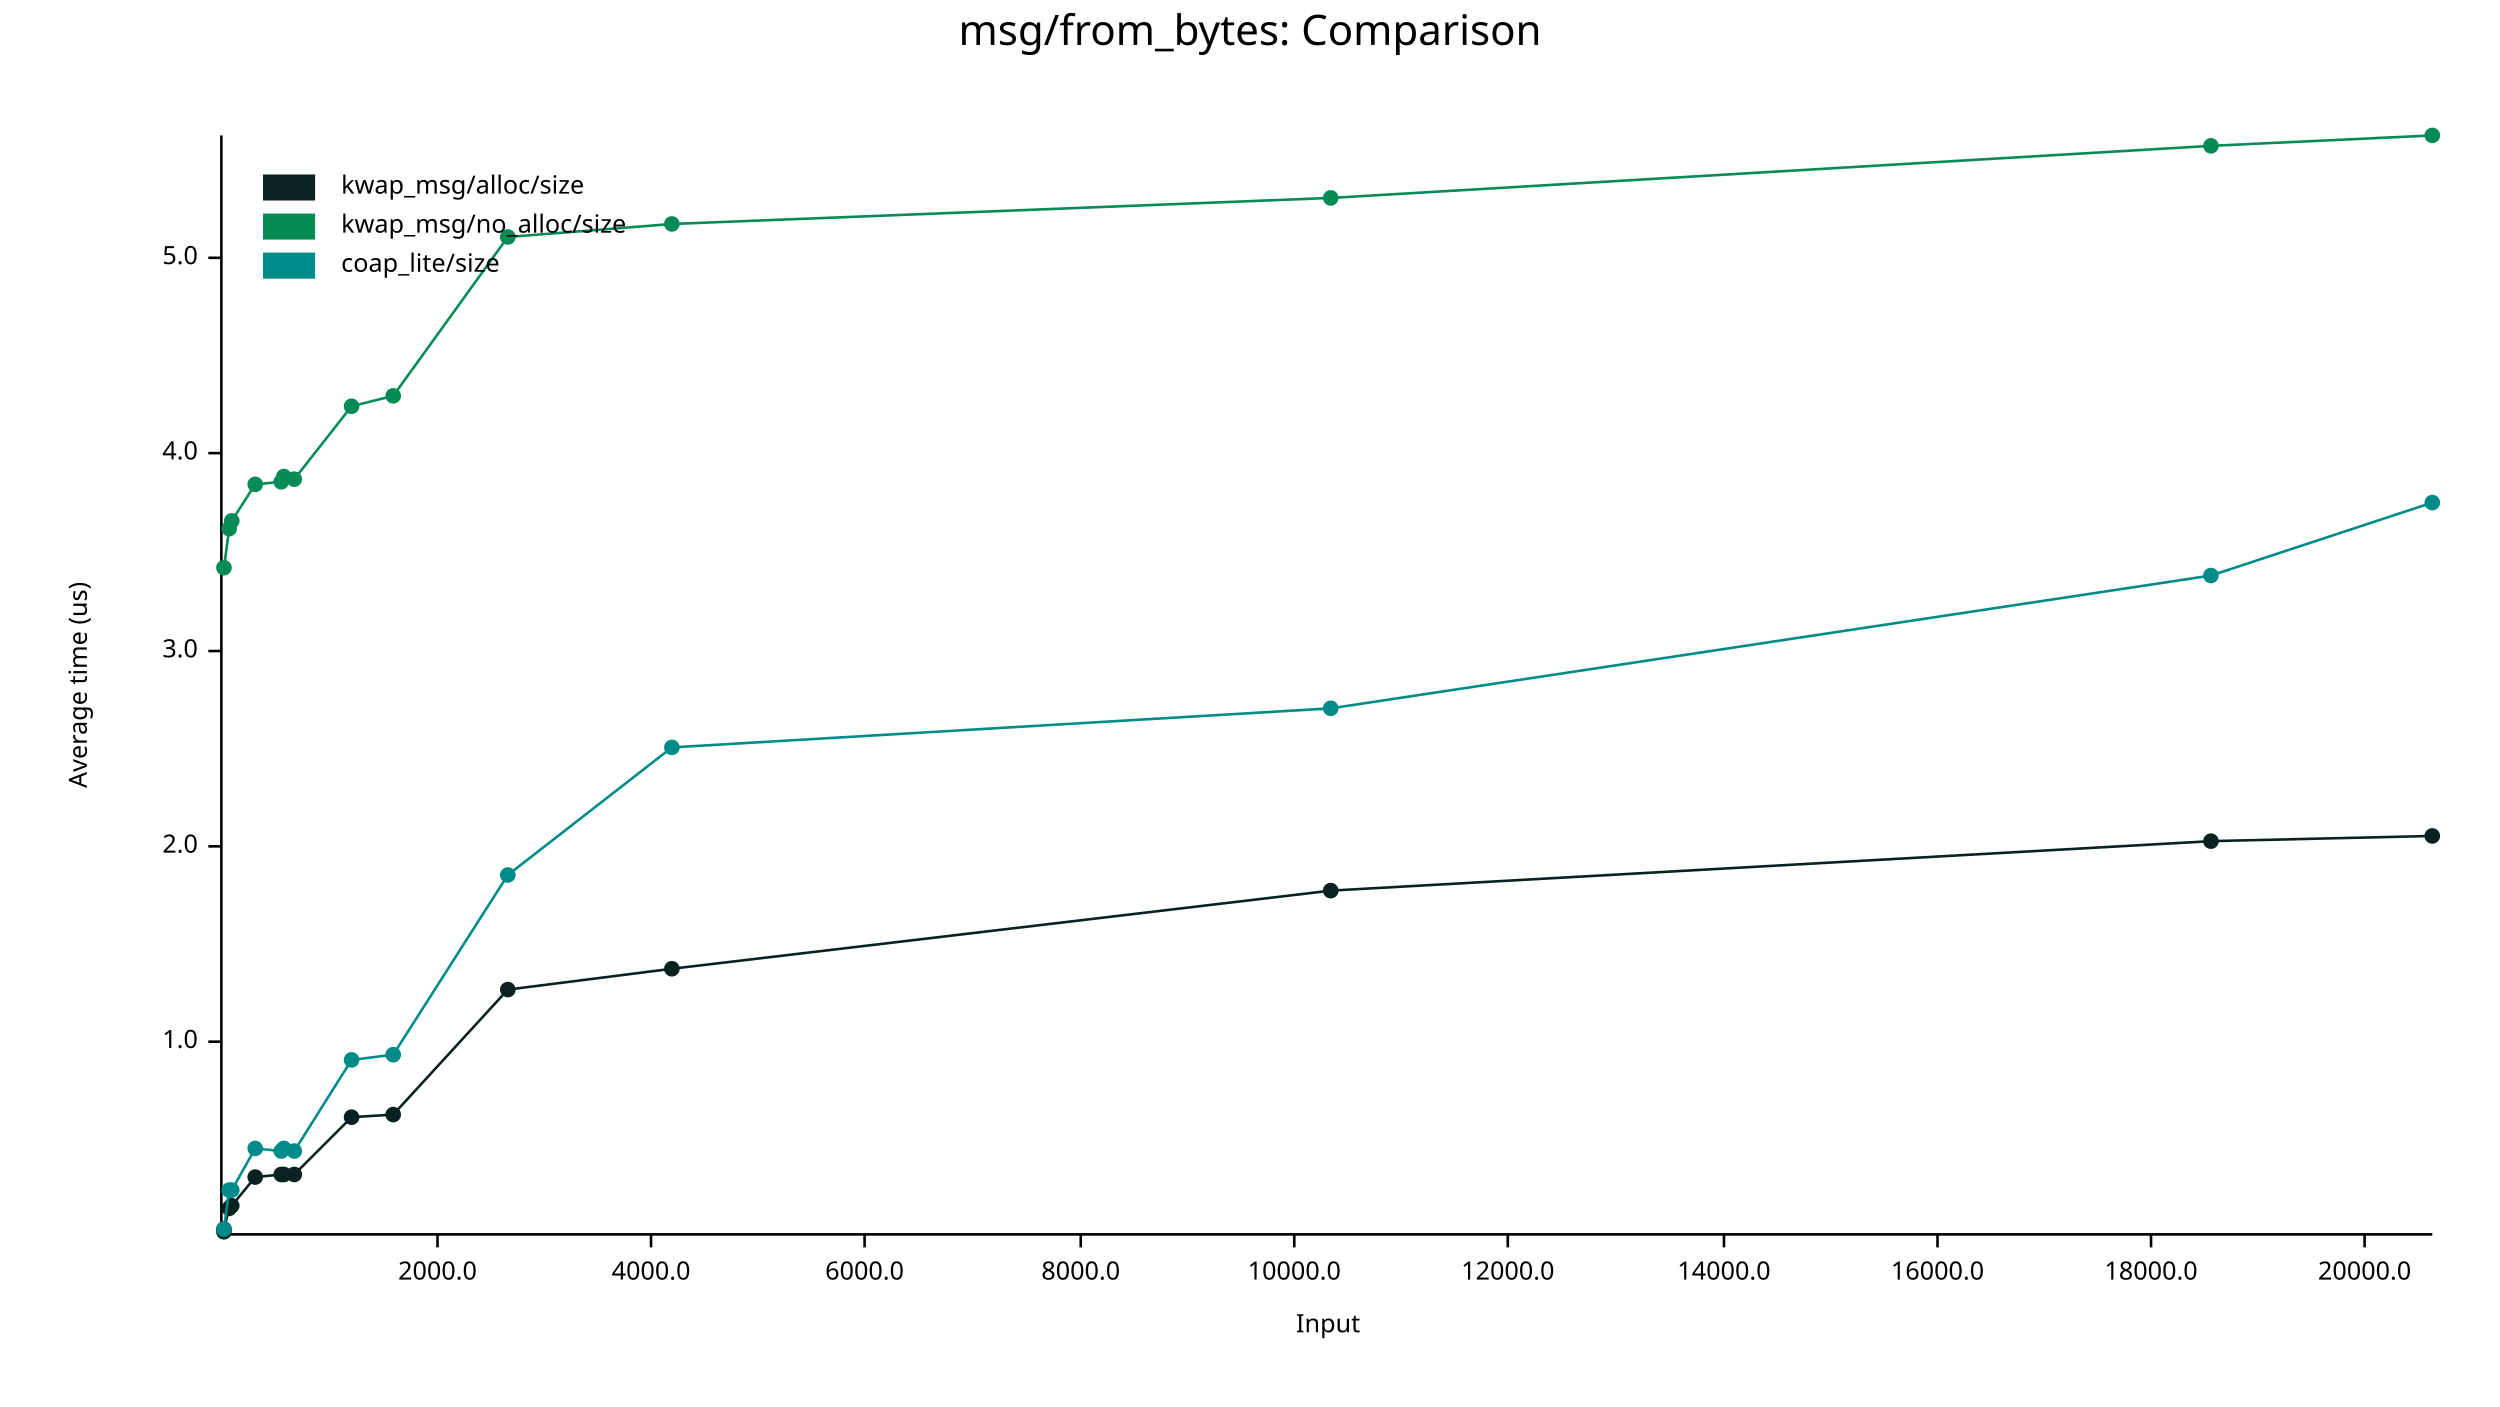
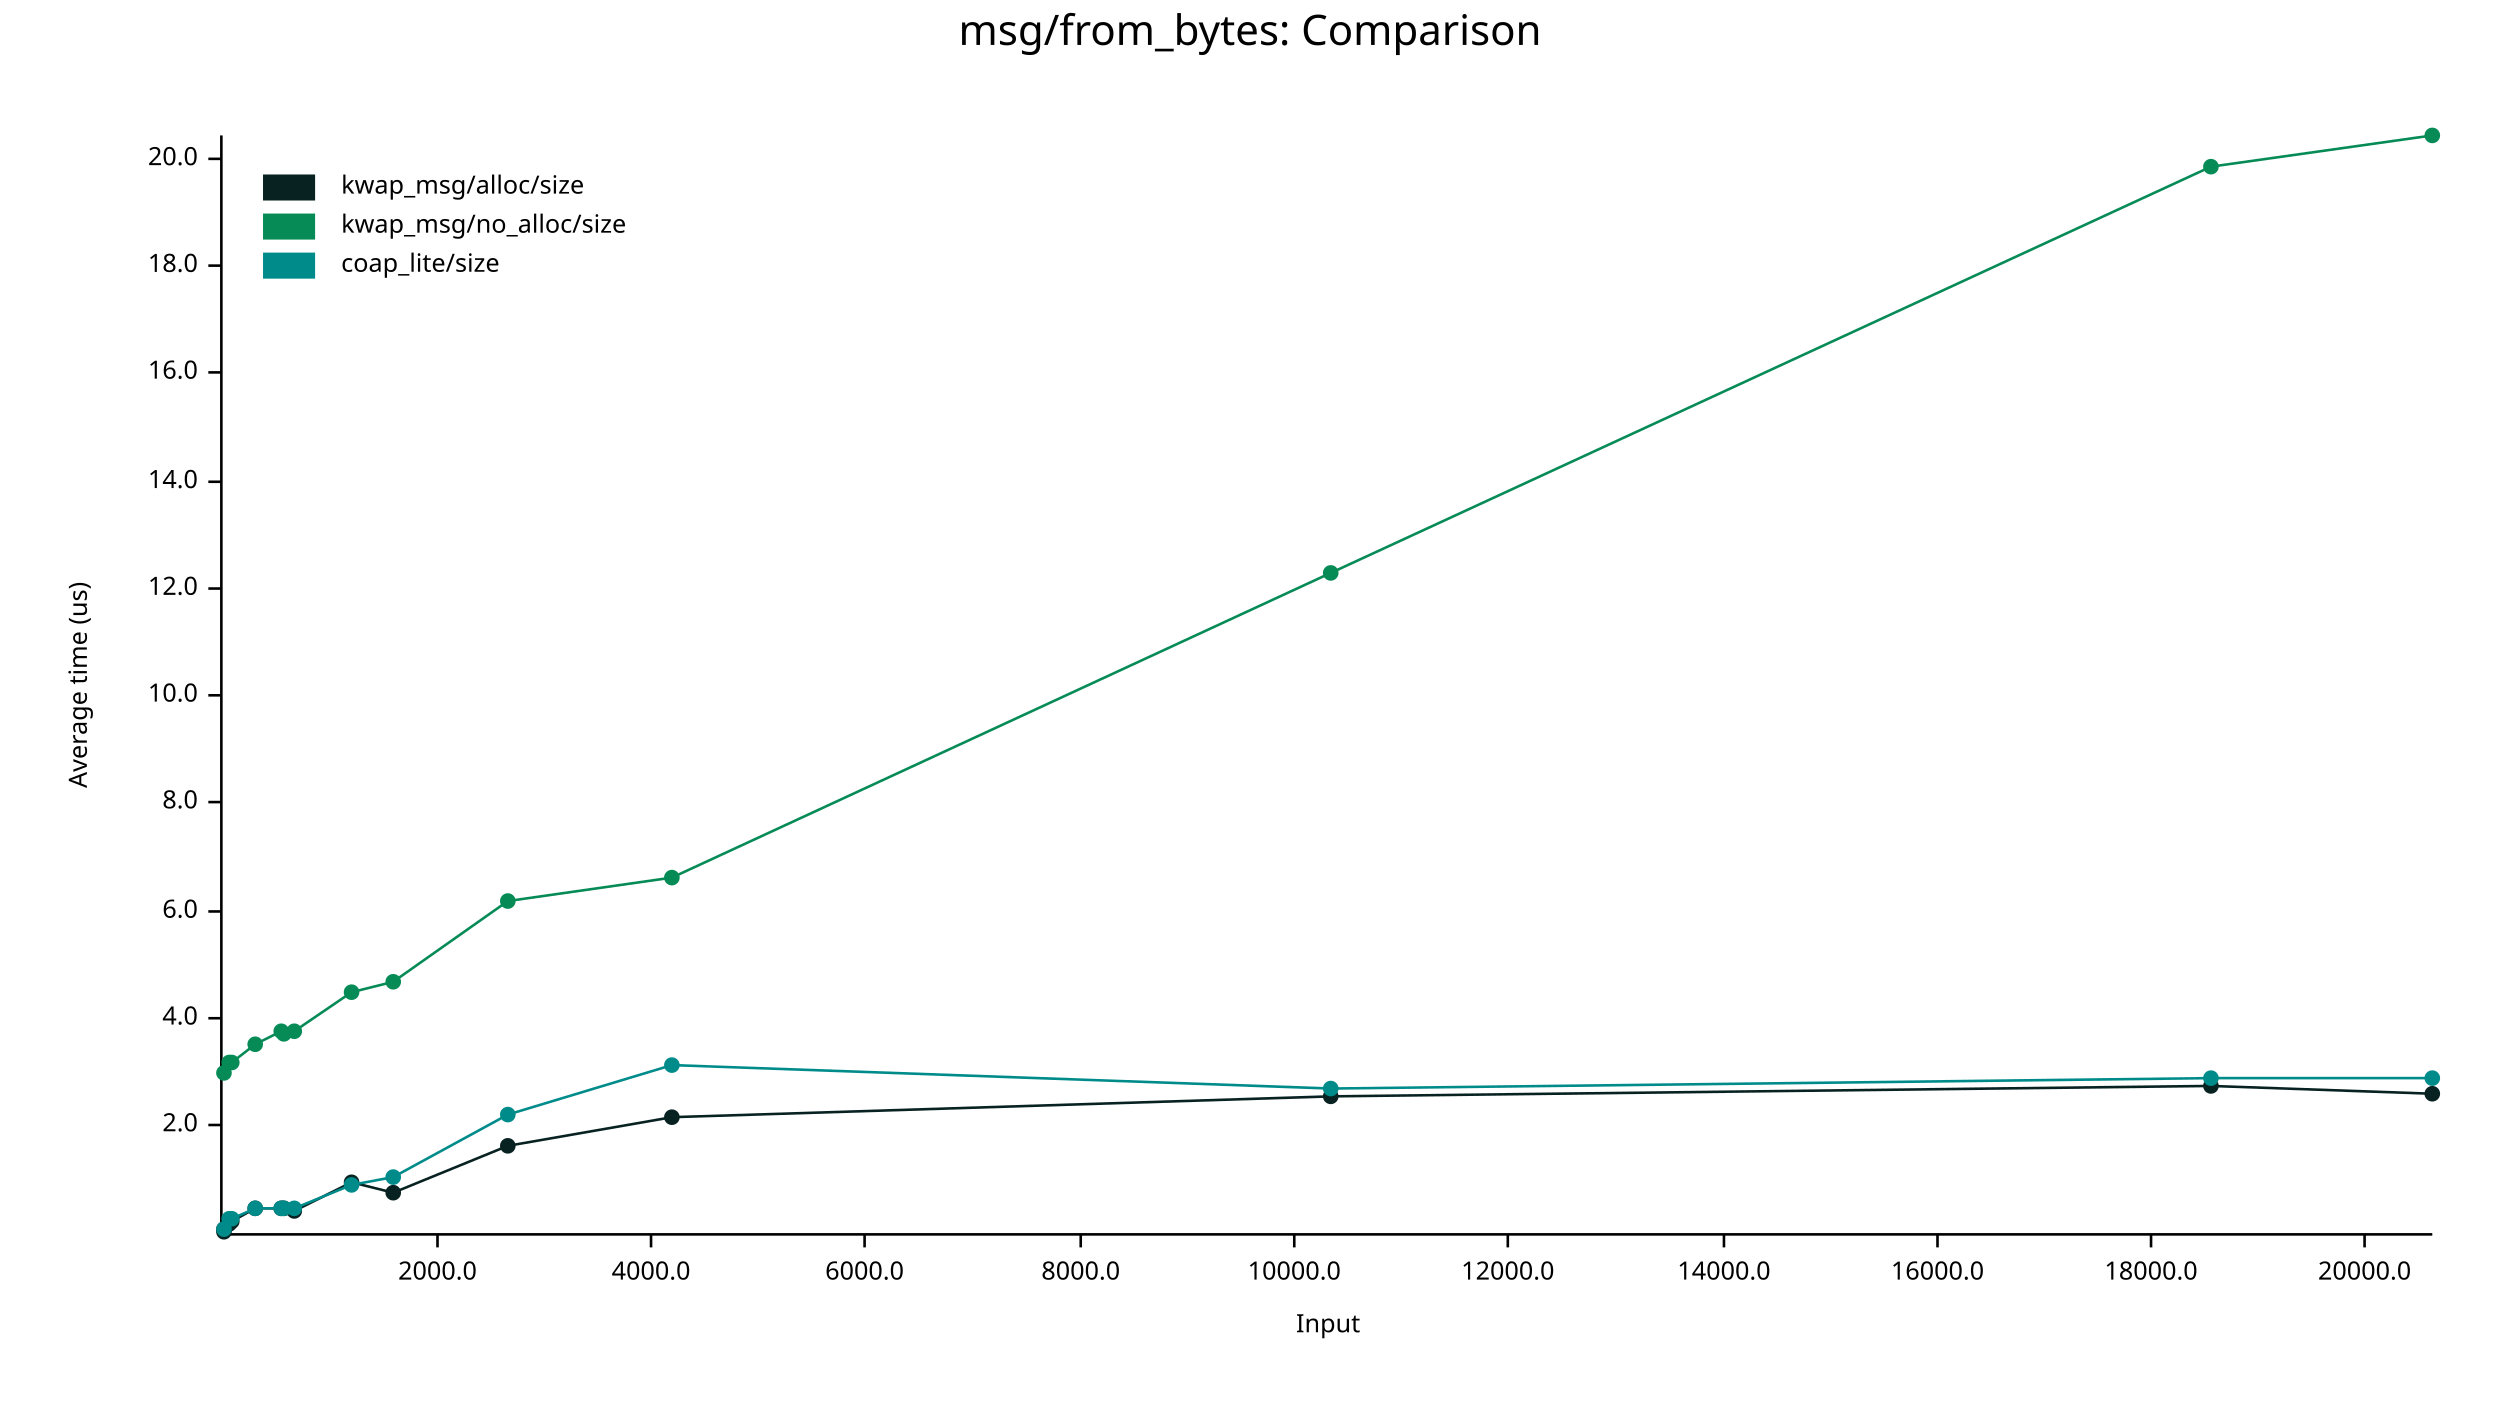
<svg xmlns="http://www.w3.org/2000/svg" width="960" height="540" viewBox="0 0 960 540">
  <text x="480" y="5" dy="0.76em" text-anchor="middle" font-family="sans-serif" font-size="16.129" opacity="1" fill="#000000">
msg/from_bytes: Comparison
</text>
  <text x="26" y="263" dy="0.76em" text-anchor="middle" font-family="sans-serif" font-size="9.677" opacity="1" fill="#000000" transform="rotate(270, 26, 263)">
Average time (us)
</text>
  <text x="510" y="514" dy="-0.5ex" text-anchor="middle" font-family="sans-serif" font-size="9.677" opacity="1" fill="#000000">
Input
</text>
  <polyline fill="none" opacity="1" stroke="#000000" stroke-width="1" points="85,52 85,474 " />
-   <text x="76" y="400" dy="0.5ex" text-anchor="end" font-family="sans-serif" font-size="9.677" opacity="1" fill="#000000">
- 1.0
- </text>
-   <polyline fill="none" opacity="1" stroke="#000000" stroke-width="1" points="80,400 85,400 " />
-   <text x="76" y="325" dy="0.5ex" text-anchor="end" font-family="sans-serif" font-size="9.677" opacity="1" fill="#000000">
+   <text x="76" y="432" dy="0.5ex" text-anchor="end" font-family="sans-serif" font-size="9.677" opacity="1" fill="#000000">
2.0
</text>
-   <polyline fill="none" opacity="1" stroke="#000000" stroke-width="1" points="80,325 85,325 " />
-   <text x="76" y="250" dy="0.5ex" text-anchor="end" font-family="sans-serif" font-size="9.677" opacity="1" fill="#000000">
- 3.0
- </text>
-   <polyline fill="none" opacity="1" stroke="#000000" stroke-width="1" points="80,250 85,250 " />
-   <text x="76" y="174" dy="0.5ex" text-anchor="end" font-family="sans-serif" font-size="9.677" opacity="1" fill="#000000">
+   <polyline fill="none" opacity="1" stroke="#000000" stroke-width="1" points="80,432 85,432 " />
+   <text x="76" y="391" dy="0.5ex" text-anchor="end" font-family="sans-serif" font-size="9.677" opacity="1" fill="#000000">
4.0
</text>
-   <polyline fill="none" opacity="1" stroke="#000000" stroke-width="1" points="80,174 85,174 " />
-   <text x="76" y="99" dy="0.5ex" text-anchor="end" font-family="sans-serif" font-size="9.677" opacity="1" fill="#000000">
- 5.0
+   <polyline fill="none" opacity="1" stroke="#000000" stroke-width="1" points="80,391 85,391 " />
+   <text x="76" y="350" dy="0.5ex" text-anchor="end" font-family="sans-serif" font-size="9.677" opacity="1" fill="#000000">
+ 6.0
</text>
-   <polyline fill="none" opacity="1" stroke="#000000" stroke-width="1" points="80,99 85,99 " />
+   <polyline fill="none" opacity="1" stroke="#000000" stroke-width="1" points="80,350 85,350 " />
+   <text x="76" y="308" dy="0.5ex" text-anchor="end" font-family="sans-serif" font-size="9.677" opacity="1" fill="#000000">
+ 8.0
+ </text>
+   <polyline fill="none" opacity="1" stroke="#000000" stroke-width="1" points="80,308 85,308 " />
+   <text x="76" y="267" dy="0.5ex" text-anchor="end" font-family="sans-serif" font-size="9.677" opacity="1" fill="#000000">
+ 10.0
+ </text>
+   <polyline fill="none" opacity="1" stroke="#000000" stroke-width="1" points="80,267 85,267 " />
+   <text x="76" y="226" dy="0.5ex" text-anchor="end" font-family="sans-serif" font-size="9.677" opacity="1" fill="#000000">
+ 12.0
+ </text>
+   <polyline fill="none" opacity="1" stroke="#000000" stroke-width="1" points="80,226 85,226 " />
+   <text x="76" y="185" dy="0.5ex" text-anchor="end" font-family="sans-serif" font-size="9.677" opacity="1" fill="#000000">
+ 14.0
+ </text>
+   <polyline fill="none" opacity="1" stroke="#000000" stroke-width="1" points="80,185 85,185 " />
+   <text x="76" y="143" dy="0.5ex" text-anchor="end" font-family="sans-serif" font-size="9.677" opacity="1" fill="#000000">
+ 16.0
+ </text>
+   <polyline fill="none" opacity="1" stroke="#000000" stroke-width="1" points="80,143 85,143 " />
+   <text x="76" y="102" dy="0.5ex" text-anchor="end" font-family="sans-serif" font-size="9.677" opacity="1" fill="#000000">
+ 18.0
+ </text>
+   <polyline fill="none" opacity="1" stroke="#000000" stroke-width="1" points="80,102 85,102 " />
+   <text x="76" y="61" dy="0.5ex" text-anchor="end" font-family="sans-serif" font-size="9.677" opacity="1" fill="#000000">
+ 20.0
+ </text>
+   <polyline fill="none" opacity="1" stroke="#000000" stroke-width="1" points="80,61 85,61 " />
  <polyline fill="none" opacity="1" stroke="#000000" stroke-width="1" points="86,474 934,474 " />
  <text x="168" y="484" dy="0.76em" text-anchor="middle" font-family="sans-serif" font-size="9.677" opacity="1" fill="#000000">
2000.0
</text>
  <polyline fill="none" opacity="1" stroke="#000000" stroke-width="1" points="168,474 168,479 " />
  <text x="250" y="484" dy="0.76em" text-anchor="middle" font-family="sans-serif" font-size="9.677" opacity="1" fill="#000000">
4000.0
</text>
  <polyline fill="none" opacity="1" stroke="#000000" stroke-width="1" points="250,474 250,479 " />
  <text x="332" y="484" dy="0.76em" text-anchor="middle" font-family="sans-serif" font-size="9.677" opacity="1" fill="#000000">
6000.0
</text>
  <polyline fill="none" opacity="1" stroke="#000000" stroke-width="1" points="332,474 332,479 " />
  <text x="415" y="484" dy="0.76em" text-anchor="middle" font-family="sans-serif" font-size="9.677" opacity="1" fill="#000000">
8000.0
</text>
  <polyline fill="none" opacity="1" stroke="#000000" stroke-width="1" points="415,474 415,479 " />
  <text x="497" y="484" dy="0.76em" text-anchor="middle" font-family="sans-serif" font-size="9.677" opacity="1" fill="#000000">
10000.0
</text>
  <polyline fill="none" opacity="1" stroke="#000000" stroke-width="1" points="497,474 497,479 " />
  <text x="579" y="484" dy="0.76em" text-anchor="middle" font-family="sans-serif" font-size="9.677" opacity="1" fill="#000000">
12000.0
</text>
  <polyline fill="none" opacity="1" stroke="#000000" stroke-width="1" points="579,474 579,479 " />
  <text x="662" y="484" dy="0.76em" text-anchor="middle" font-family="sans-serif" font-size="9.677" opacity="1" fill="#000000">
14000.0
</text>
  <polyline fill="none" opacity="1" stroke="#000000" stroke-width="1" points="662,474 662,479 " />
  <text x="744" y="484" dy="0.76em" text-anchor="middle" font-family="sans-serif" font-size="9.677" opacity="1" fill="#000000">
16000.0
</text>
  <polyline fill="none" opacity="1" stroke="#000000" stroke-width="1" points="744,474 744,479 " />
  <text x="826" y="484" dy="0.76em" text-anchor="middle" font-family="sans-serif" font-size="9.677" opacity="1" fill="#000000">
18000.0
</text>
  <polyline fill="none" opacity="1" stroke="#000000" stroke-width="1" points="826,474 826,479 " />
  <text x="908" y="484" dy="0.76em" text-anchor="middle" font-family="sans-serif" font-size="9.677" opacity="1" fill="#000000">
20000.0
</text>
  <polyline fill="none" opacity="1" stroke="#000000" stroke-width="1" points="908,474 908,479 " />
  <circle cx="86" cy="473" r="3" opacity="1" fill="#082222" stroke="none" stroke-width="1" />
  <circle cx="86" cy="472" r="3" opacity="1" fill="#082222" stroke="none" stroke-width="1" />
-   <circle cx="88" cy="464" r="3" opacity="1" fill="#082222" stroke="none" stroke-width="1" />
-   <circle cx="89" cy="463" r="3" opacity="1" fill="#082222" stroke="none" stroke-width="1" />
-   <circle cx="98" cy="452" r="3" opacity="1" fill="#082222" stroke="none" stroke-width="1" />
-   <circle cx="108" cy="451" r="3" opacity="1" fill="#082222" stroke="none" stroke-width="1" />
-   <circle cx="109" cy="451" r="3" opacity="1" fill="#082222" stroke="none" stroke-width="1" />
-   <circle cx="113" cy="451" r="3" opacity="1" fill="#082222" stroke="none" stroke-width="1" />
-   <circle cx="135" cy="429" r="3" opacity="1" fill="#082222" stroke="none" stroke-width="1" />
-   <circle cx="151" cy="428" r="3" opacity="1" fill="#082222" stroke="none" stroke-width="1" />
-   <circle cx="195" cy="380" r="3" opacity="1" fill="#082222" stroke="none" stroke-width="1" />
-   <circle cx="258" cy="372" r="3" opacity="1" fill="#082222" stroke="none" stroke-width="1" />
-   <circle cx="511" cy="342" r="3" opacity="1" fill="#082222" stroke="none" stroke-width="1" />
-   <circle cx="849" cy="323" r="3" opacity="1" fill="#082222" stroke="none" stroke-width="1" />
-   <circle cx="934" cy="321" r="3" opacity="1" fill="#082222" stroke="none" stroke-width="1" />
-   <polyline fill="none" opacity="1" stroke="#082222" stroke-width="1" points="86,473 86,472 88,464 89,463 98,452 108,451 109,451 113,451 135,429 151,428 195,380 258,372 511,342 849,323 934,321 " />
-   <circle cx="86" cy="218" r="3" opacity="1" fill="#068B57" stroke="none" stroke-width="1" />
-   <circle cx="88" cy="203" r="3" opacity="1" fill="#068B57" stroke="none" stroke-width="1" />
-   <circle cx="89" cy="200" r="3" opacity="1" fill="#068B57" stroke="none" stroke-width="1" />
-   <circle cx="98" cy="186" r="3" opacity="1" fill="#068B57" stroke="none" stroke-width="1" />
-   <circle cx="108" cy="185" r="3" opacity="1" fill="#068B57" stroke="none" stroke-width="1" />
-   <circle cx="109" cy="183" r="3" opacity="1" fill="#068B57" stroke="none" stroke-width="1" />
-   <circle cx="113" cy="184" r="3" opacity="1" fill="#068B57" stroke="none" stroke-width="1" />
-   <circle cx="135" cy="156" r="3" opacity="1" fill="#068B57" stroke="none" stroke-width="1" />
-   <circle cx="151" cy="152" r="3" opacity="1" fill="#068B57" stroke="none" stroke-width="1" />
-   <circle cx="195" cy="91" r="3" opacity="1" fill="#068B57" stroke="none" stroke-width="1" />
-   <circle cx="258" cy="86" r="3" opacity="1" fill="#068B57" stroke="none" stroke-width="1" />
-   <circle cx="511" cy="76" r="3" opacity="1" fill="#068B57" stroke="none" stroke-width="1" />
-   <circle cx="849" cy="56" r="3" opacity="1" fill="#068B57" stroke="none" stroke-width="1" />
+   <circle cx="88" cy="470" r="3" opacity="1" fill="#082222" stroke="none" stroke-width="1" />
+   <circle cx="89" cy="469" r="3" opacity="1" fill="#082222" stroke="none" stroke-width="1" />
+   <circle cx="98" cy="464" r="3" opacity="1" fill="#082222" stroke="none" stroke-width="1" />
+   <circle cx="108" cy="464" r="3" opacity="1" fill="#082222" stroke="none" stroke-width="1" />
+   <circle cx="109" cy="464" r="3" opacity="1" fill="#082222" stroke="none" stroke-width="1" />
+   <circle cx="113" cy="465" r="3" opacity="1" fill="#082222" stroke="none" stroke-width="1" />
+   <circle cx="135" cy="454" r="3" opacity="1" fill="#082222" stroke="none" stroke-width="1" />
+   <circle cx="151" cy="458" r="3" opacity="1" fill="#082222" stroke="none" stroke-width="1" />
+   <circle cx="195" cy="440" r="3" opacity="1" fill="#082222" stroke="none" stroke-width="1" />
+   <circle cx="258" cy="429" r="3" opacity="1" fill="#082222" stroke="none" stroke-width="1" />
+   <circle cx="511" cy="421" r="3" opacity="1" fill="#082222" stroke="none" stroke-width="1" />
+   <circle cx="849" cy="417" r="3" opacity="1" fill="#082222" stroke="none" stroke-width="1" />
+   <circle cx="934" cy="420" r="3" opacity="1" fill="#082222" stroke="none" stroke-width="1" />
+   <polyline fill="none" opacity="1" stroke="#082222" stroke-width="1" points="86,473 86,472 88,470 89,469 98,464 108,464 109,464 113,465 135,454 151,458 195,440 258,429 511,421 849,417 934,420 " />
+   <circle cx="86" cy="412" r="3" opacity="1" fill="#068B57" stroke="none" stroke-width="1" />
+   <circle cx="88" cy="408" r="3" opacity="1" fill="#068B57" stroke="none" stroke-width="1" />
+   <circle cx="89" cy="408" r="3" opacity="1" fill="#068B57" stroke="none" stroke-width="1" />
+   <circle cx="98" cy="401" r="3" opacity="1" fill="#068B57" stroke="none" stroke-width="1" />
+   <circle cx="108" cy="396" r="3" opacity="1" fill="#068B57" stroke="none" stroke-width="1" />
+   <circle cx="109" cy="397" r="3" opacity="1" fill="#068B57" stroke="none" stroke-width="1" />
+   <circle cx="113" cy="396" r="3" opacity="1" fill="#068B57" stroke="none" stroke-width="1" />
+   <circle cx="135" cy="381" r="3" opacity="1" fill="#068B57" stroke="none" stroke-width="1" />
+   <circle cx="151" cy="377" r="3" opacity="1" fill="#068B57" stroke="none" stroke-width="1" />
+   <circle cx="195" cy="346" r="3" opacity="1" fill="#068B57" stroke="none" stroke-width="1" />
+   <circle cx="258" cy="337" r="3" opacity="1" fill="#068B57" stroke="none" stroke-width="1" />
+   <circle cx="511" cy="220" r="3" opacity="1" fill="#068B57" stroke="none" stroke-width="1" />
+   <circle cx="849" cy="64" r="3" opacity="1" fill="#068B57" stroke="none" stroke-width="1" />
  <circle cx="934" cy="52" r="3" opacity="1" fill="#068B57" stroke="none" stroke-width="1" />
-   <polyline fill="none" opacity="1" stroke="#068B57" stroke-width="1" points="86,218 88,203 89,200 98,186 108,185 109,183 113,184 135,156 151,152 195,91 258,86 511,76 849,56 934,52 " />
+   <polyline fill="none" opacity="1" stroke="#068B57" stroke-width="1" points="86,412 88,408 89,408 98,401 108,396 109,397 113,396 135,381 151,377 195,346 258,337 511,220 849,64 934,52 " />
  <circle cx="86" cy="472" r="3" opacity="1" fill="#008B8B" stroke="none" stroke-width="1" />
-   <circle cx="88" cy="457" r="3" opacity="1" fill="#008B8B" stroke="none" stroke-width="1" />
-   <circle cx="89" cy="457" r="3" opacity="1" fill="#008B8B" stroke="none" stroke-width="1" />
-   <circle cx="98" cy="441" r="3" opacity="1" fill="#008B8B" stroke="none" stroke-width="1" />
-   <circle cx="108" cy="442" r="3" opacity="1" fill="#008B8B" stroke="none" stroke-width="1" />
-   <circle cx="109" cy="441" r="3" opacity="1" fill="#008B8B" stroke="none" stroke-width="1" />
-   <circle cx="113" cy="442" r="3" opacity="1" fill="#008B8B" stroke="none" stroke-width="1" />
-   <circle cx="135" cy="407" r="3" opacity="1" fill="#008B8B" stroke="none" stroke-width="1" />
-   <circle cx="151" cy="405" r="3" opacity="1" fill="#008B8B" stroke="none" stroke-width="1" />
-   <circle cx="195" cy="336" r="3" opacity="1" fill="#008B8B" stroke="none" stroke-width="1" />
-   <circle cx="258" cy="287" r="3" opacity="1" fill="#008B8B" stroke="none" stroke-width="1" />
-   <circle cx="511" cy="272" r="3" opacity="1" fill="#008B8B" stroke="none" stroke-width="1" />
-   <circle cx="849" cy="221" r="3" opacity="1" fill="#008B8B" stroke="none" stroke-width="1" />
-   <circle cx="934" cy="193" r="3" opacity="1" fill="#008B8B" stroke="none" stroke-width="1" />
-   <polyline fill="none" opacity="1" stroke="#008B8B" stroke-width="1" points="86,472 88,457 89,457 98,441 108,442 109,441 113,442 135,407 151,405 195,336 258,287 511,272 849,221 934,193 " />
+   <circle cx="88" cy="468" r="3" opacity="1" fill="#008B8B" stroke="none" stroke-width="1" />
+   <circle cx="89" cy="468" r="3" opacity="1" fill="#008B8B" stroke="none" stroke-width="1" />
+   <circle cx="98" cy="464" r="3" opacity="1" fill="#008B8B" stroke="none" stroke-width="1" />
+   <circle cx="108" cy="464" r="3" opacity="1" fill="#008B8B" stroke="none" stroke-width="1" />
+   <circle cx="109" cy="464" r="3" opacity="1" fill="#008B8B" stroke="none" stroke-width="1" />
+   <circle cx="113" cy="464" r="3" opacity="1" fill="#008B8B" stroke="none" stroke-width="1" />
+   <circle cx="135" cy="455" r="3" opacity="1" fill="#008B8B" stroke="none" stroke-width="1" />
+   <circle cx="151" cy="452" r="3" opacity="1" fill="#008B8B" stroke="none" stroke-width="1" />
+   <circle cx="195" cy="428" r="3" opacity="1" fill="#008B8B" stroke="none" stroke-width="1" />
+   <circle cx="258" cy="409" r="3" opacity="1" fill="#008B8B" stroke="none" stroke-width="1" />
+   <circle cx="511" cy="418" r="3" opacity="1" fill="#008B8B" stroke="none" stroke-width="1" />
+   <circle cx="849" cy="414" r="3" opacity="1" fill="#008B8B" stroke="none" stroke-width="1" />
+   <circle cx="934" cy="414" r="3" opacity="1" fill="#008B8B" stroke="none" stroke-width="1" />
+   <polyline fill="none" opacity="1" stroke="#008B8B" stroke-width="1" points="86,472 88,468 89,468 98,464 108,464 109,464 113,464 135,455 151,452 195,428 258,409 511,418 849,414 934,414 " />
  <text x="131" y="67" dy="0.76em" text-anchor="start" font-family="sans-serif" font-size="9.677" opacity="1" fill="#000000">
kwap_msg/alloc/size
</text>
  <text x="131" y="82" dy="0.76em" text-anchor="start" font-family="sans-serif" font-size="9.677" opacity="1" fill="#000000">
kwap_msg/no_alloc/size
</text>
  <text x="131" y="97" dy="0.76em" text-anchor="start" font-family="sans-serif" font-size="9.677" opacity="1" fill="#000000">
coap_lite/size
</text>
  <rect x="101" y="67" width="20" height="10" opacity="1" fill="#082222" stroke="none" />
  <rect x="101" y="82" width="20" height="10" opacity="1" fill="#068B57" stroke="none" />
  <rect x="101" y="97" width="20" height="10" opacity="1" fill="#008B8B" stroke="none" />
</svg>
